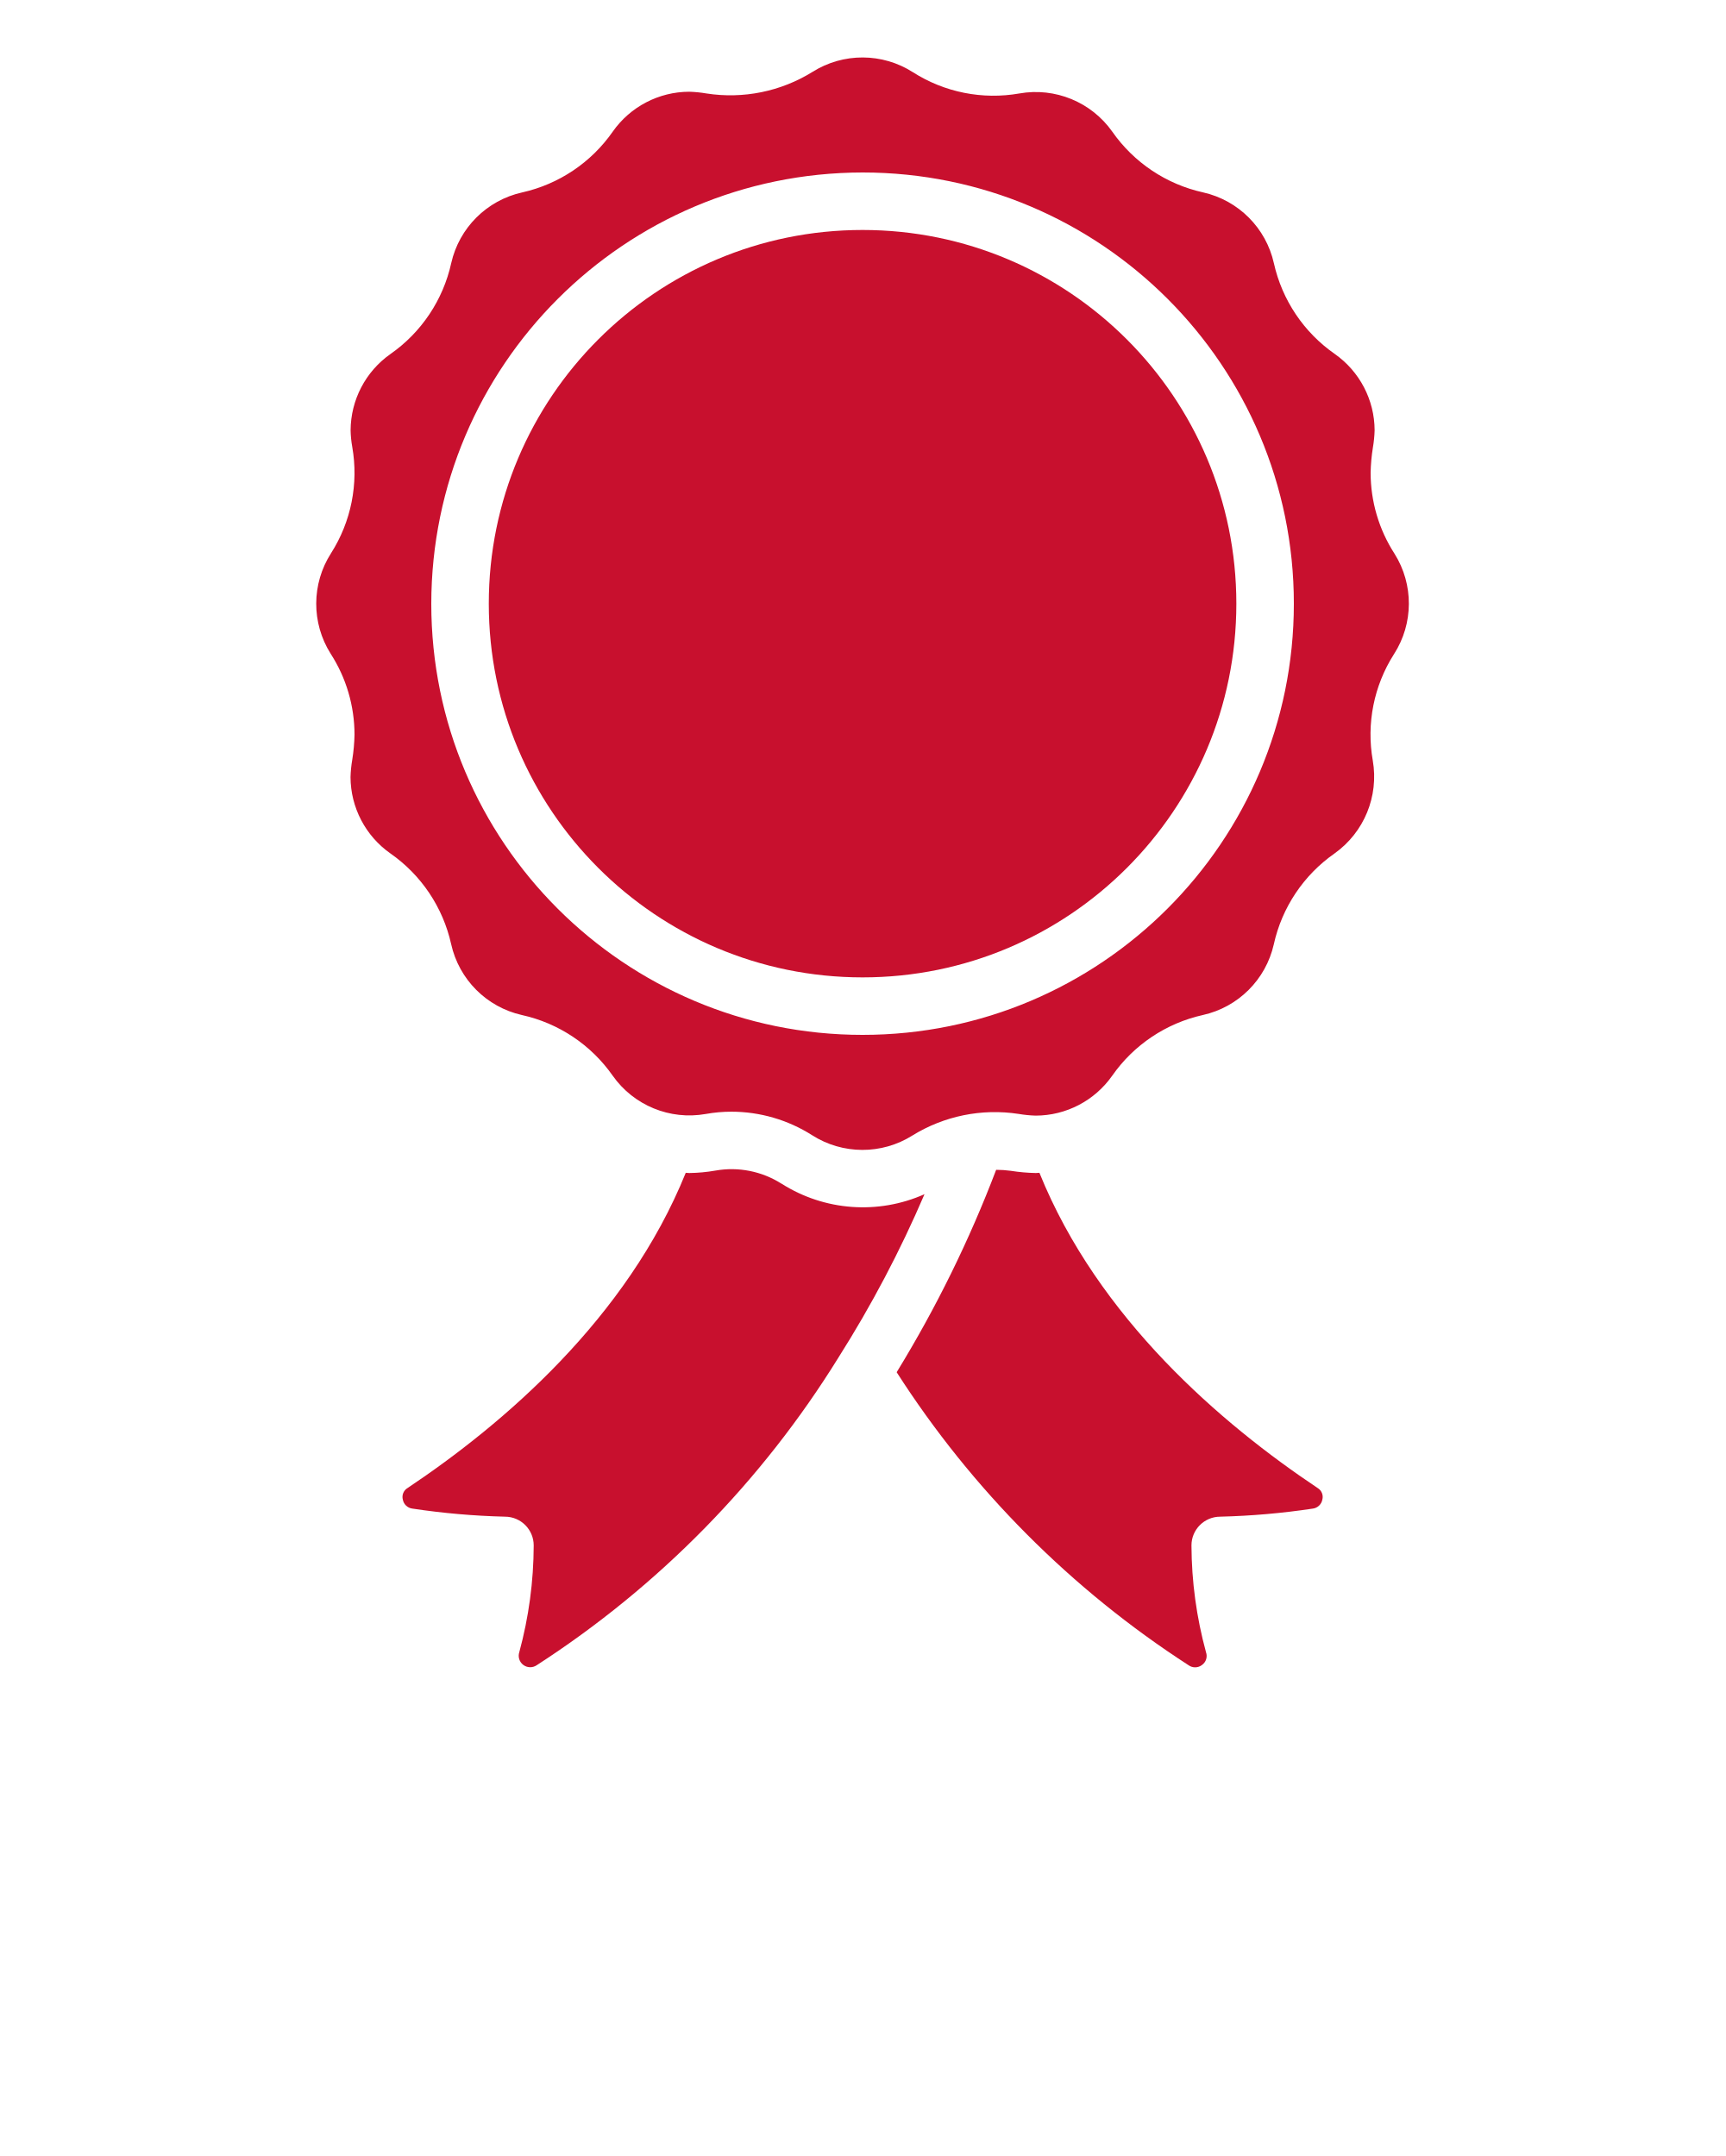
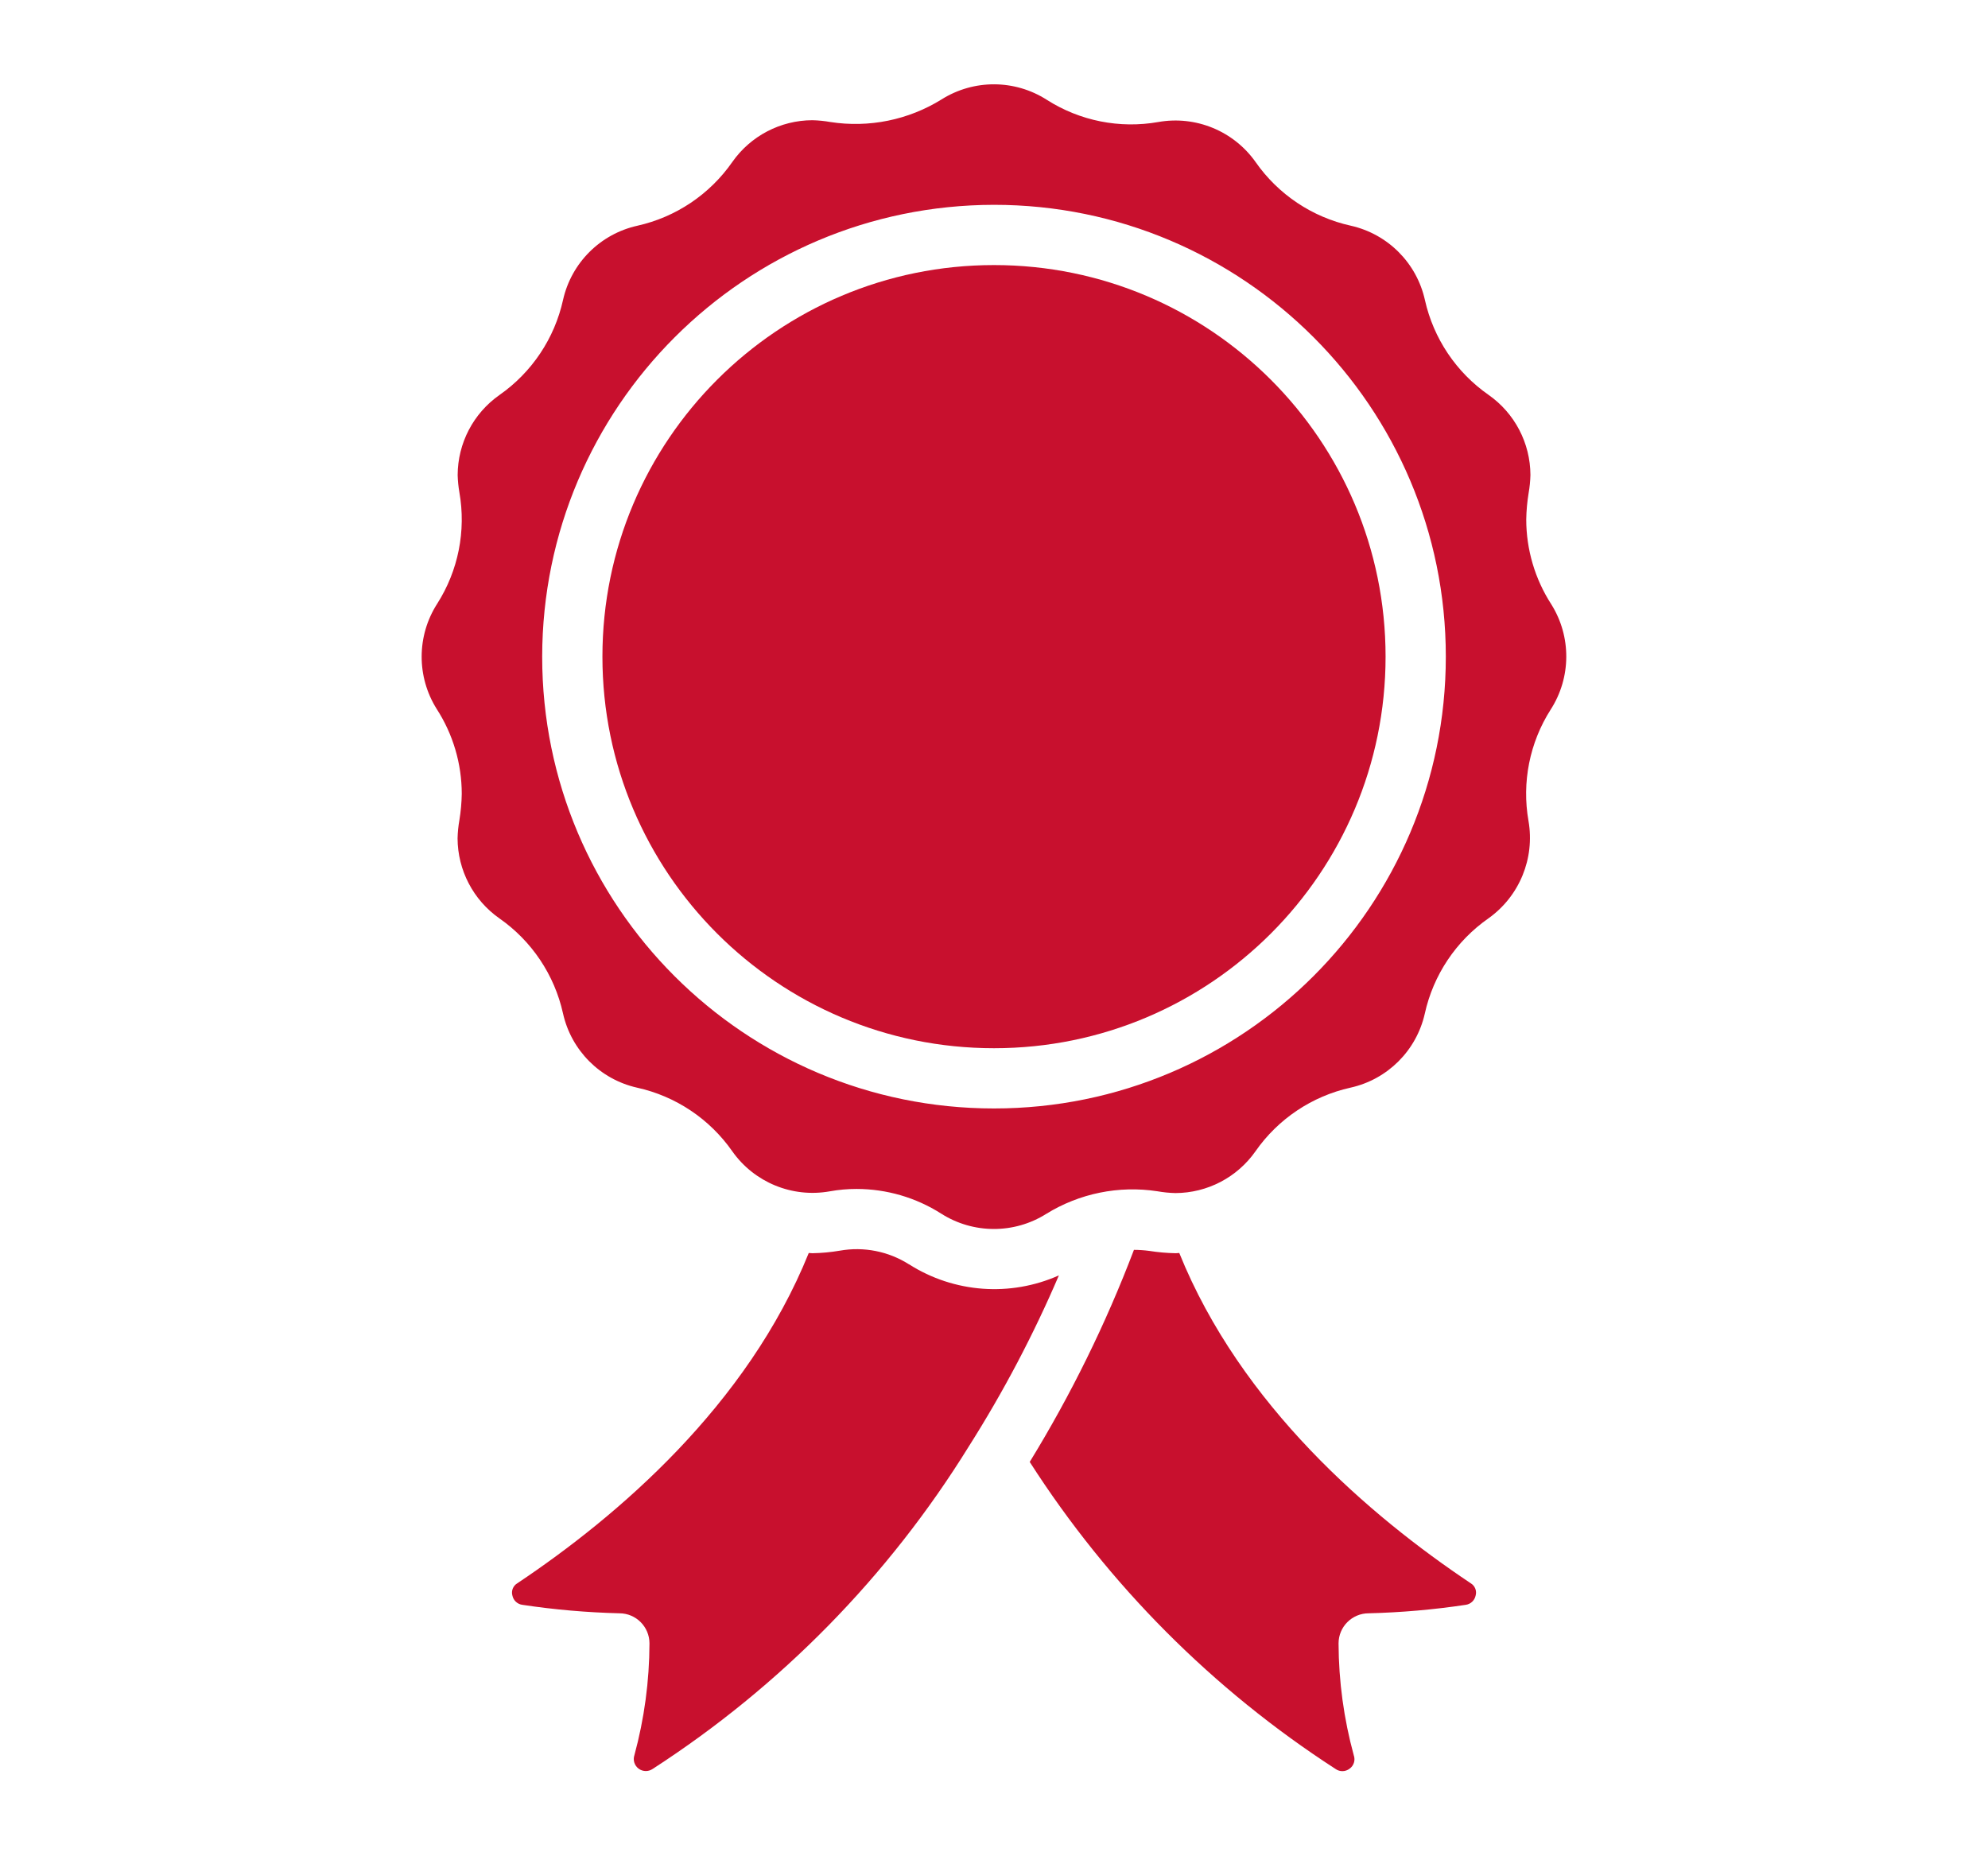
- <svg xmlns="http://www.w3.org/2000/svg" viewBox="0 0 60 75" x="0px" y="0px" fill="#C8102E">
-   <path d="M11.5,22.74a5.2,5.2,0,0,1,.83,2.813,6.282,6.282,0,0,1-.079.878,4.267,4.267,0,0,0-.06.6,3.261,3.261,0,0,0,1.387,2.657,5.234,5.234,0,0,1,2.113,3.155,3.253,3.253,0,0,0,2.457,2.466,5.234,5.234,0,0,1,3.164,2.114,3.261,3.261,0,0,0,3.231,1.329,5.067,5.067,0,0,1,.9-.08,5.239,5.239,0,0,1,2.8.817,3.258,3.258,0,0,0,3.491.011,5.452,5.452,0,0,1,3.69-.751,4.266,4.266,0,0,0,.6.06,3.261,3.261,0,0,0,2.657-1.387,5.234,5.234,0,0,1,3.155-2.113,3.253,3.253,0,0,0,2.466-2.457,5.234,5.234,0,0,1,2.114-3.164,3.281,3.281,0,0,0,1.329-3.232,5.2,5.2,0,0,1,.737-3.7l0,0A3.257,3.257,0,0,0,48.5,19.26a5.2,5.2,0,0,1-.83-2.813,6.3,6.3,0,0,1,.079-.878,4.267,4.267,0,0,0,.06-.6,3.261,3.261,0,0,0-1.387-2.657A5.234,5.234,0,0,1,44.306,9.16a3.253,3.253,0,0,0-2.457-2.466A5.234,5.234,0,0,1,38.685,4.58a3.262,3.262,0,0,0-3.231-1.329,5.208,5.208,0,0,1-3.7-.737A3.258,3.258,0,0,0,28.26,2.5a5.417,5.417,0,0,1-3.691.751,4.267,4.267,0,0,0-.6-.06,3.261,3.261,0,0,0-2.657,1.387A5.234,5.234,0,0,1,18.16,6.694a3.253,3.253,0,0,0-2.466,2.457,5.234,5.234,0,0,1-2.114,3.164,3.263,3.263,0,0,0-1.386,2.657,3.658,3.658,0,0,0,.057.572,5.208,5.208,0,0,1-.737,3.7A3.258,3.258,0,0,0,11.5,22.74ZM30,6A15,15,0,1,1,15,21,15.017,15.017,0,0,1,30,6Z" />
+ <svg xmlns="http://www.w3.org/2000/svg" fill="#c8102e" viewBox="-3 -0.8 66 61.6">
+   <path d="M11.5 22.74a5.2 5.2 0 0 1 .83 2.813 6 6 0 0 1-.079.878 4 4 0 0 0-.06.6 3.26 3.26 0 0 0 1.387 2.657 5.23 5.23 0 0 1 2.113 3.155 3.25 3.25 0 0 0 2.457 2.466 5.23 5.23 0 0 1 3.164 2.114 3.26 3.26 0 0 0 3.231 1.329 5 5 0 0 1 .9-.08 5.24 5.24 0 0 1 2.8.817 3.26 3.26 0 0 0 3.491.011 5.45 5.45 0 0 1 3.69-.751 4 4 0 0 0 .6.06 3.26 3.26 0 0 0 2.657-1.387 5.23 5.23 0 0 1 3.155-2.113 3.25 3.25 0 0 0 2.466-2.457 5.23 5.23 0 0 1 2.114-3.164 3.28 3.28 0 0 0 1.329-3.232 5.2 5.2 0 0 1 .737-3.7 3.26 3.26 0 0 0 .018-3.496 5.2 5.2 0 0 1-.83-2.813 6 6 0 0 1 .079-.878 4 4 0 0 0 .06-.6 3.26 3.26 0 0 0-1.387-2.657 5.23 5.23 0 0 1-2.116-3.152 3.25 3.25 0 0 0-2.457-2.466 5.23 5.23 0 0 1-3.164-2.114 3.26 3.26 0 0 0-3.231-1.329 5.2 5.2 0 0 1-3.7-.737A3.26 3.26 0 0 0 28.26 2.5a5.42 5.42 0 0 1-3.691.751 4 4 0 0 0-.6-.06 3.26 3.26 0 0 0-2.657 1.387 5.23 5.23 0 0 1-3.152 2.116 3.25 3.25 0 0 0-2.466 2.457 5.23 5.23 0 0 1-2.114 3.164 3.26 3.26 0 0 0-1.386 2.657 4 4 0 0 0 .057.572 5.2 5.2 0 0 1-.737 3.7 3.26 3.26 0 0 0-.014 3.496M30 6a15 15 0 1 1-15 15A15.017 15.017 0 0 1 30 6" />
  <circle cx="30" cy="21" r="13" />
-   <path d="M36.028,40.806a6.436,6.436,0,0,1-.877-.078,3.871,3.871,0,0,0-.505-.034,42.143,42.143,0,0,1-3.46,7.041,33.956,33.956,0,0,0,10.15,10.191.389.389,0,0,0,.469-.007.384.384,0,0,0,.14-.442,14.321,14.321,0,0,1-.506-3.717,1,1,0,0,1,1-1,25.917,25.917,0,0,0,3.221-.281.386.386,0,0,0,.33-.309.362.362,0,0,0-.163-.407c-3.332-2.226-7.632-5.9-9.676-10.965C36.109,40.8,36.069,40.806,36.028,40.806Z" />
-   <path d="M27.176,41.174a3.231,3.231,0,0,0-2.295-.453,5.723,5.723,0,0,1-.909.085c-.041,0-.081-.007-.122-.008-2.044,5.063-6.343,8.739-9.673,10.964a.362.362,0,0,0-.166.408.386.386,0,0,0,.332.309,25.874,25.874,0,0,0,3.219.281,1,1,0,0,1,1,1,14.3,14.3,0,0,1-.5,3.709.4.4,0,0,0,.607.457,34.113,34.113,0,0,0,10.491-10.7,40.267,40.267,0,0,0,2.994-5.684,5.271,5.271,0,0,1-4.973-.367Z" />
+   <path d="M36.028 40.806a6.4 6.4 0 0 1-.877-.078 4 4 0 0 0-.505-.034 42 42 0 0 1-3.46 7.041 33.96 33.96 0 0 0 10.15 10.191.39.39 0 0 0 .469-.007.384.384 0 0 0 .14-.442 14.3 14.3 0 0 1-.506-3.717 1 1 0 0 1 1-1 26 26 0 0 0 3.221-.281.39.39 0 0 0 .33-.309.36.36 0 0 0-.163-.407c-3.332-2.226-7.632-5.9-9.676-10.965-.042.002-.082.008-.123.008M27.176 41.174a3.23 3.23 0 0 0-2.295-.453 6 6 0 0 1-.909.085c-.041 0-.081-.007-.122-.008-2.044 5.063-6.343 8.739-9.673 10.964a.36.36 0 0 0-.166.408.39.39 0 0 0 .332.309 26 26 0 0 0 3.219.281 1 1 0 0 1 1 1 14.3 14.3 0 0 1-.5 3.709.4.4 0 0 0 .607.457 34.1 34.1 0 0 0 10.491-10.7 40 40 0 0 0 2.994-5.684 5.27 5.27 0 0 1-4.973-.367Z" />
</svg>
